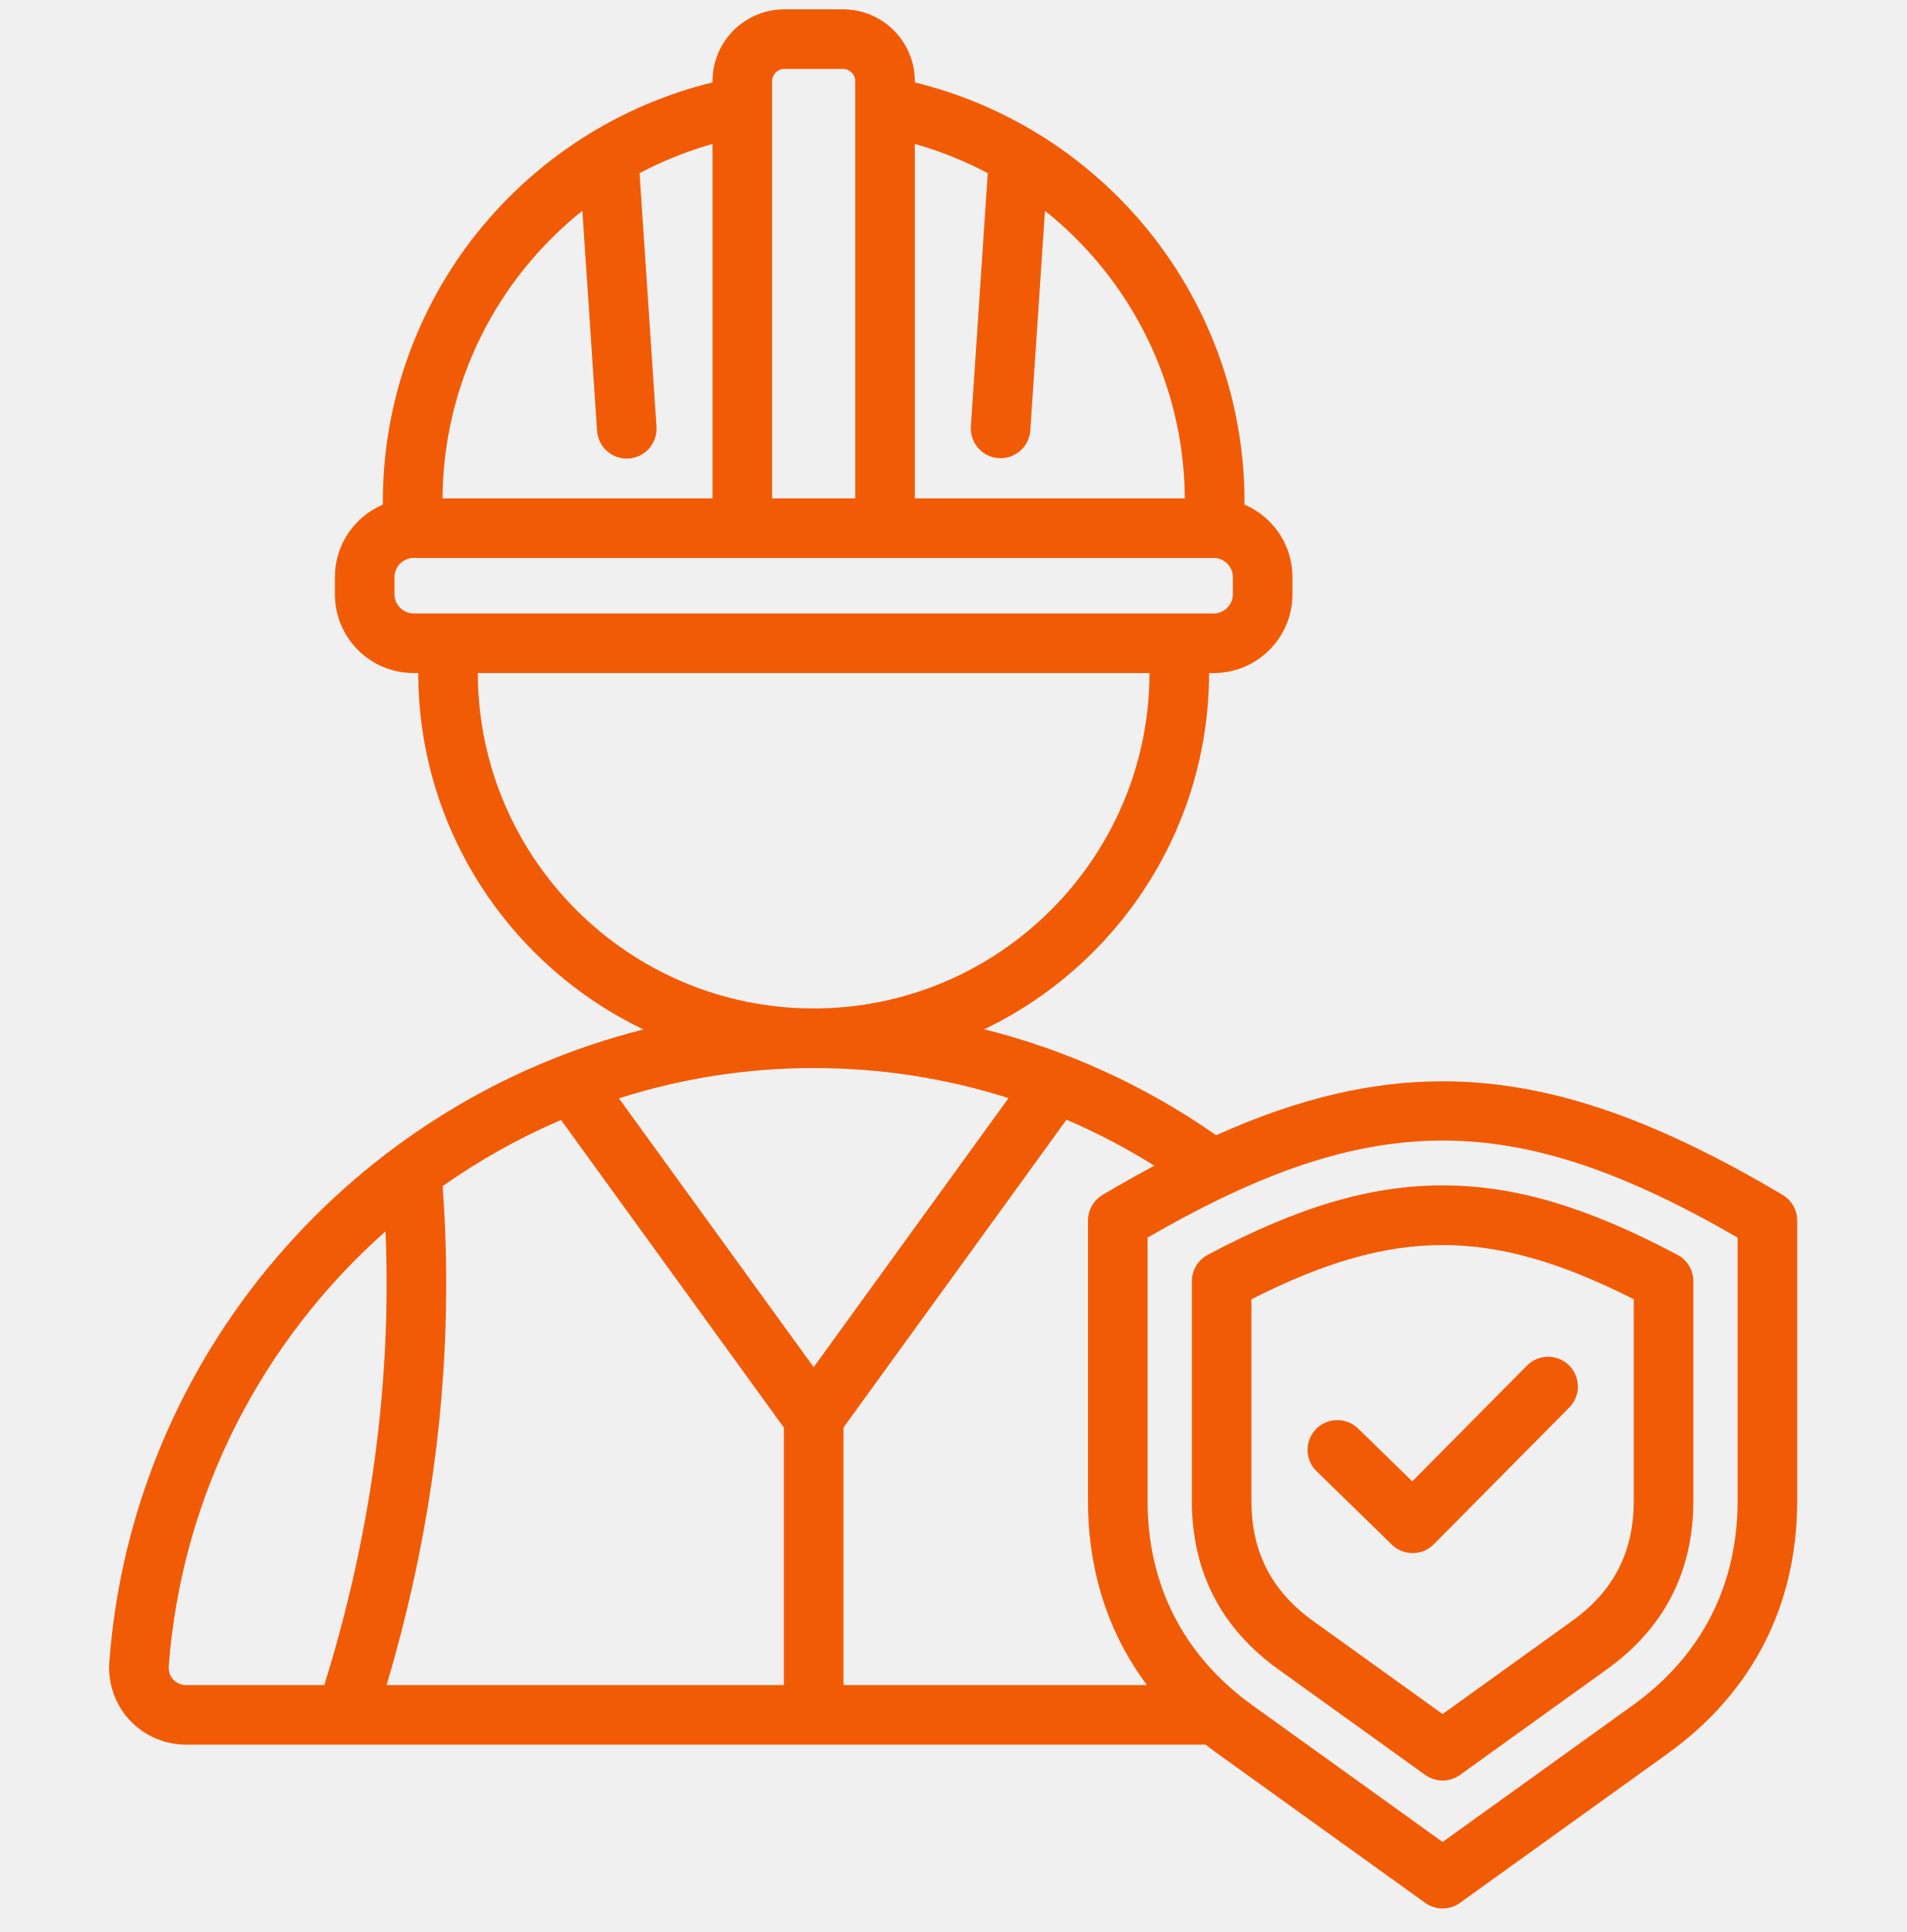
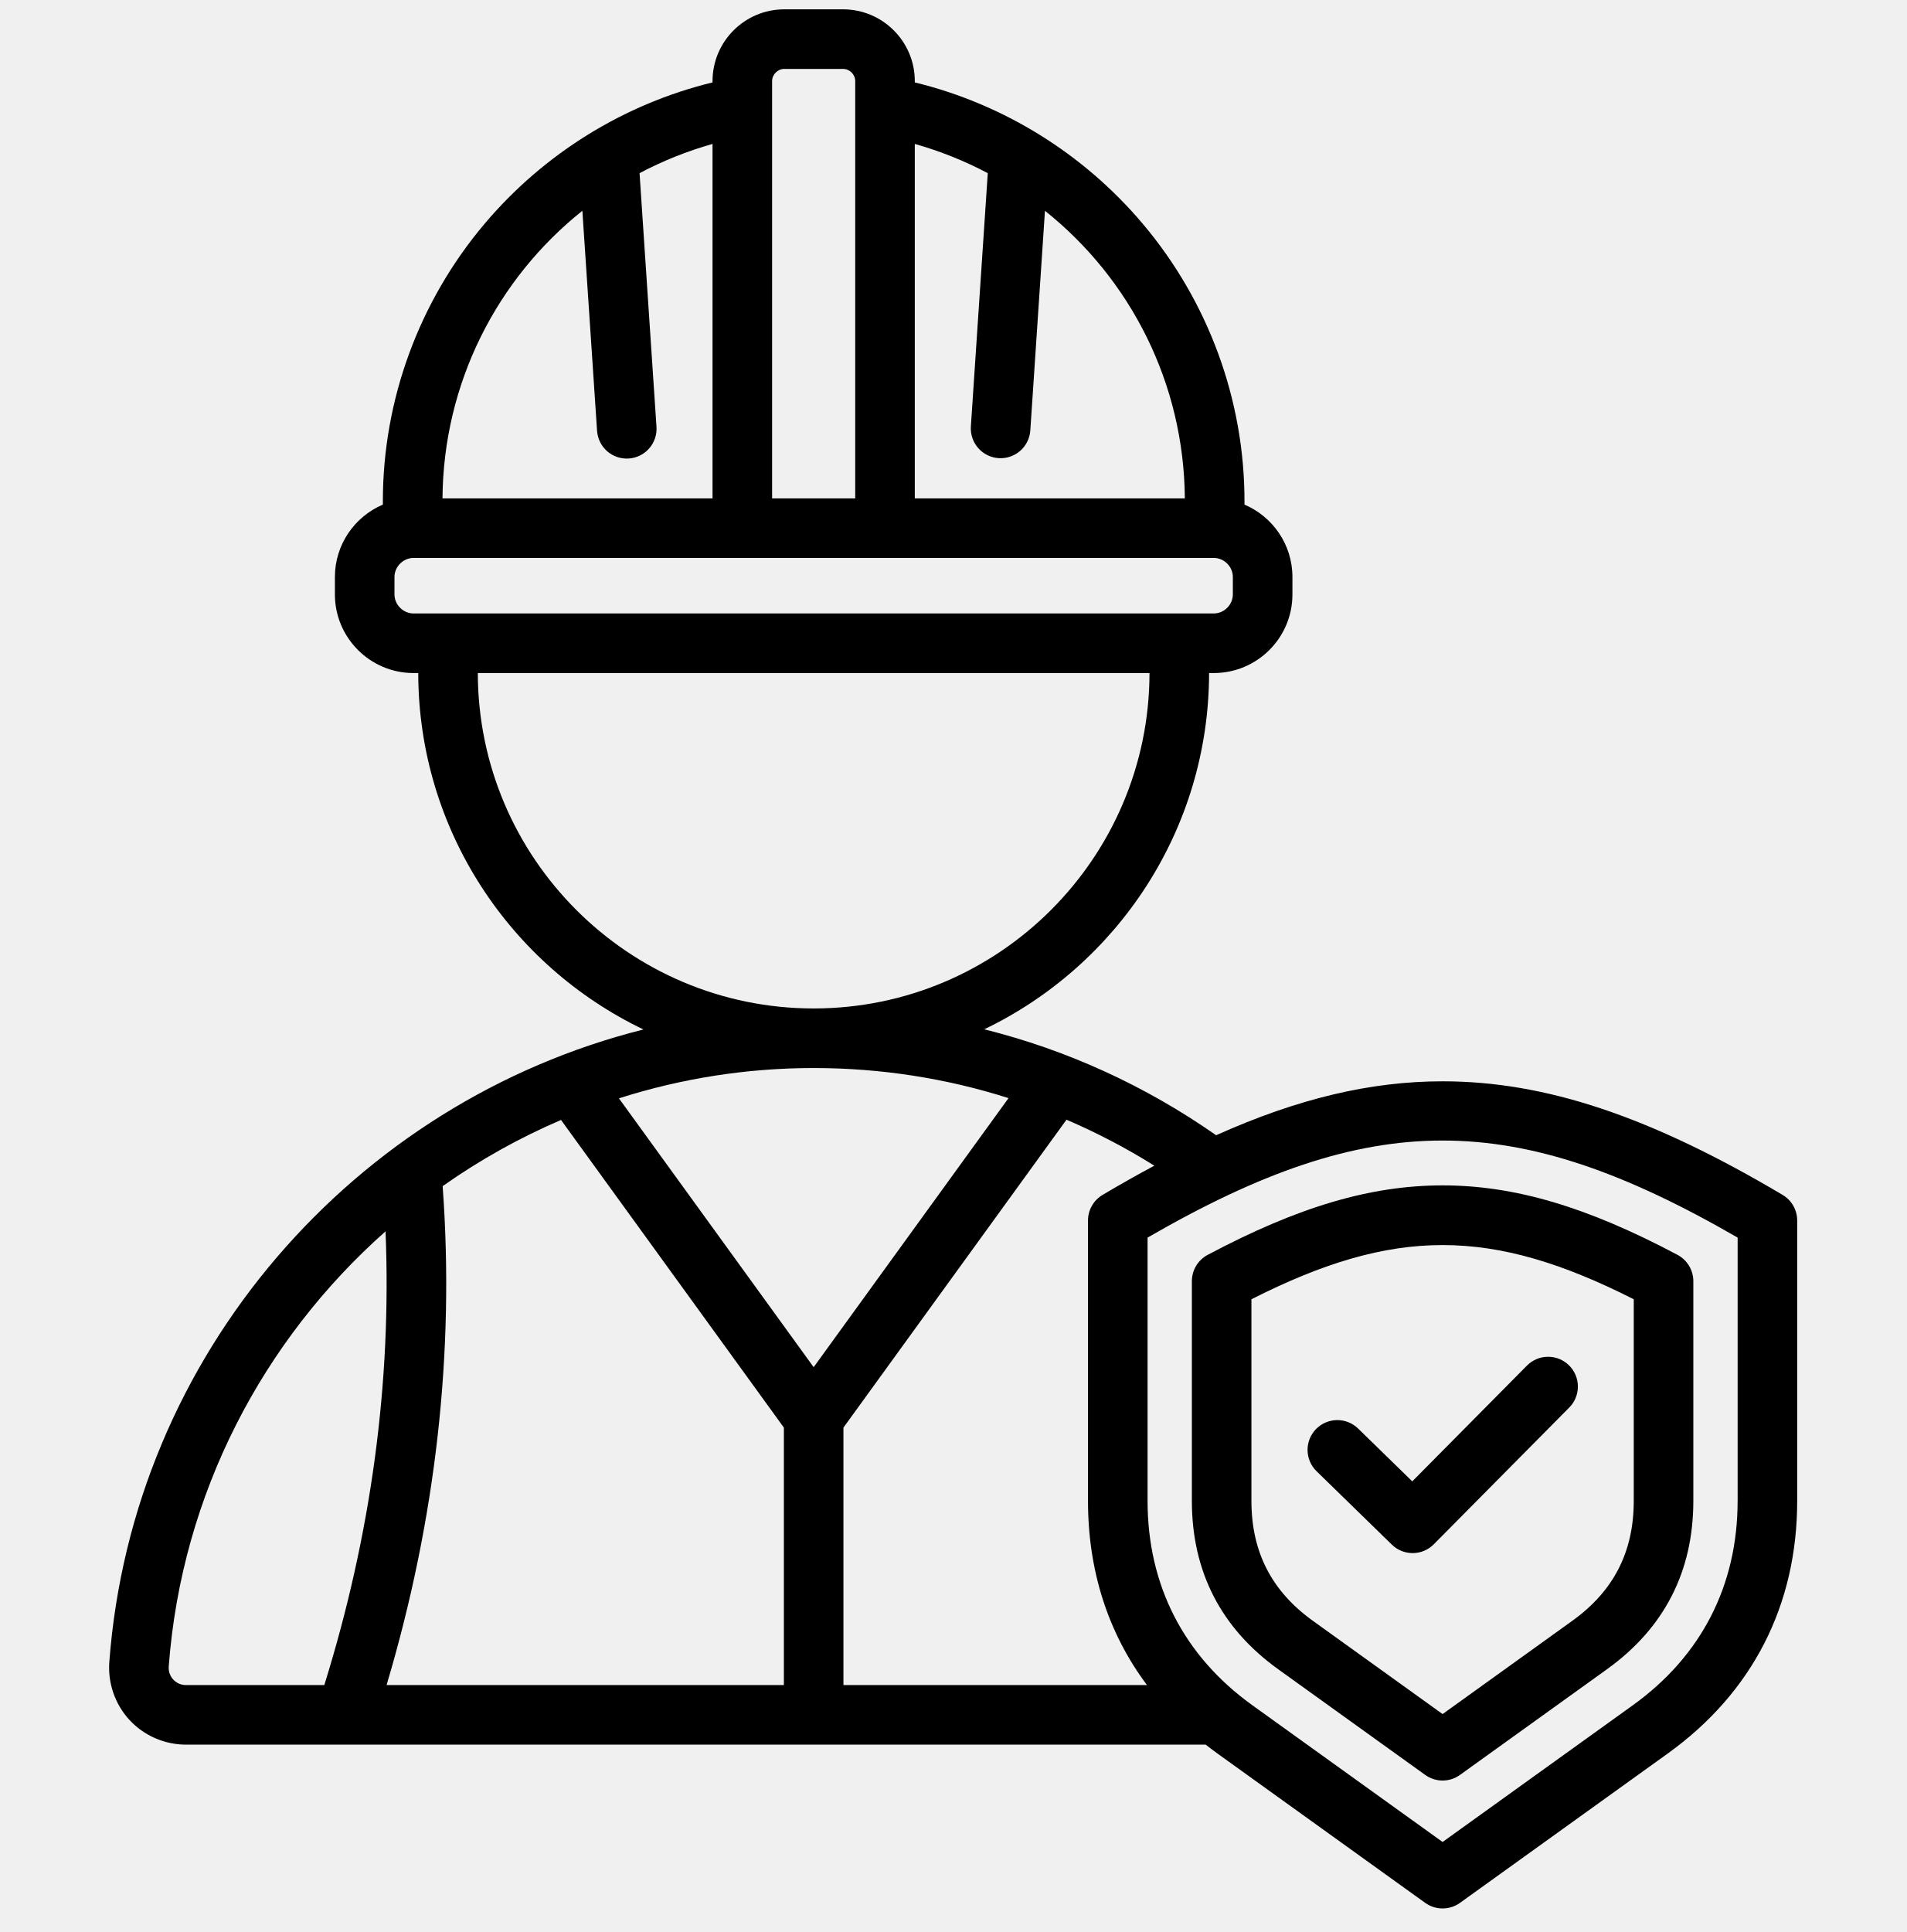
<svg xmlns="http://www.w3.org/2000/svg" width="75" height="76" viewBox="0 0 75 76" fill="none">
  <g clip-path="url(#clip0_165_17588)">
-     <path d="M70.133 47.004C64.925 43.914 60.799 42.536 56.756 42.536C53.94 42.536 51.082 43.206 47.847 44.657C45.048 42.702 41.969 41.3 38.723 40.49C43.946 37.983 47.562 32.644 47.569 26.476H47.755C49.461 26.476 50.848 25.088 50.848 23.383V22.697C50.848 21.42 50.069 20.321 48.962 19.85V19.713C48.962 15.731 47.539 11.855 44.956 8.799C42.619 6.034 39.464 4.088 35.991 3.242V3.189C35.991 1.633 34.725 0.367 33.168 0.367H30.856C29.299 0.367 28.033 1.633 28.033 3.19V3.242C24.56 4.088 21.405 6.034 19.068 8.799C16.485 11.855 15.063 15.731 15.063 19.713V19.85C13.955 20.321 13.176 21.42 13.176 22.697V23.383C13.176 25.088 14.564 26.476 16.269 26.476H16.455C16.463 32.65 20.085 37.992 25.316 40.497C13.96 43.346 5.211 53.256 4.301 65.375C4.238 66.215 4.529 67.05 5.099 67.664C5.668 68.278 6.479 68.63 7.322 68.63H47.436C47.589 68.751 47.744 68.868 47.902 68.982L56.072 74.854C56.276 75.001 56.516 75.074 56.756 75.074C56.996 75.074 57.236 75.001 57.44 74.854L65.61 68.982C68.945 66.585 70.707 63.148 70.707 59.042V48.012C70.707 47.809 70.654 47.609 70.554 47.432C70.453 47.256 70.308 47.108 70.133 47.004ZM45.126 66.287H33.184V56.158L41.959 44.046C43.156 44.56 44.311 45.164 45.415 45.855C44.728 46.223 44.049 46.606 43.379 47.004C43.204 47.108 43.059 47.256 42.959 47.432C42.858 47.609 42.805 47.809 42.805 48.012V59.042C42.805 61.795 43.599 64.247 45.126 66.287ZM32.012 53.781L24.351 43.206C26.828 42.415 29.412 42.013 32.012 42.014C34.647 42.014 37.223 42.416 39.679 43.197L32.012 53.781ZM30.84 56.158V66.287H15.209C17.151 59.769 17.893 53.177 17.415 46.66C18.872 45.632 20.433 44.759 22.072 44.056L30.84 56.158ZM38.862 6.812L38.196 16.79C38.179 17.098 38.285 17.399 38.489 17.63C38.694 17.861 38.981 18.002 39.288 18.022C39.596 18.043 39.899 17.941 40.132 17.74C40.365 17.538 40.51 17.253 40.535 16.946L41.112 8.292C44.47 10.968 46.582 15.071 46.615 19.605H35.991V5.662C36.986 5.943 37.948 6.328 38.862 6.812ZM30.856 2.711H33.168C33.428 2.711 33.647 2.93 33.647 3.19V19.605H30.377V3.19C30.377 2.93 30.596 2.711 30.856 2.711ZM22.912 8.292L23.49 16.946C23.511 17.256 23.654 17.545 23.887 17.75C24.003 17.851 24.138 17.929 24.284 17.978C24.43 18.027 24.584 18.047 24.737 18.037C24.891 18.027 25.041 17.986 25.179 17.918C25.317 17.85 25.44 17.755 25.541 17.639C25.642 17.524 25.72 17.389 25.769 17.243C25.819 17.097 25.839 16.943 25.828 16.79L25.162 6.812C26.076 6.328 27.038 5.943 28.033 5.662V19.605H17.409C17.442 15.071 19.554 10.968 22.912 8.292ZM15.52 23.383V22.697C15.52 22.291 15.863 21.948 16.269 21.948H47.755C48.161 21.948 48.504 22.291 48.504 22.697V23.383C48.504 23.789 48.161 24.132 47.755 24.132H16.269C15.863 24.132 15.52 23.789 15.52 23.383ZM18.799 26.476H45.225C45.215 33.753 39.292 39.67 32.012 39.67C24.733 39.67 18.809 33.753 18.799 26.476ZM6.817 66.07C6.687 65.93 6.624 65.746 6.639 65.55C7.149 58.744 10.361 52.697 15.168 48.438C15.412 54.37 14.605 60.36 12.759 66.287H7.322C7.126 66.287 6.946 66.21 6.817 66.07ZM68.363 59.042C68.363 62.362 66.938 65.141 64.242 67.079L56.756 72.459L49.27 67.079C46.574 65.141 45.149 62.362 45.149 59.042V48.684C53.958 43.593 59.555 43.593 68.364 48.684V59.042H68.363ZM56.756 46.63C53.923 46.63 51.073 47.473 47.514 49.363C47.326 49.463 47.169 49.612 47.059 49.794C46.95 49.977 46.892 50.185 46.892 50.398V59.042C46.892 61.816 48.034 64.044 50.287 65.663L56.072 69.821C56.277 69.968 56.516 70.042 56.756 70.042C56.996 70.042 57.236 69.968 57.44 69.821L63.225 65.663C65.478 64.044 66.621 61.816 66.621 59.042V50.398C66.621 50.185 66.563 49.977 66.453 49.794C66.344 49.612 66.186 49.463 65.999 49.363C62.439 47.473 59.589 46.63 56.756 46.63ZM64.277 59.042C64.277 61.047 63.486 62.59 61.857 63.76L56.756 67.427L51.654 63.76C50.027 62.59 49.235 61.047 49.235 59.042V51.11C54.844 48.267 58.668 48.267 64.277 51.11V59.042ZM55.563 58.273L60.075 53.719C60.294 53.498 60.591 53.373 60.902 53.372C61.213 53.37 61.511 53.492 61.732 53.711C61.953 53.93 62.078 54.227 62.079 54.538C62.081 54.849 61.959 55.148 61.74 55.368L56.41 60.748C56.301 60.858 56.172 60.945 56.029 61.005C55.886 61.065 55.733 61.095 55.578 61.095C55.272 61.095 54.978 60.976 54.76 60.762L51.787 57.864C51.569 57.647 51.445 57.351 51.443 57.043C51.441 56.735 51.56 56.438 51.775 56.217C51.991 55.996 52.284 55.869 52.593 55.863C52.901 55.857 53.199 55.973 53.423 56.186L55.563 58.273Z" fill="#F25B06" />
+     <path d="M70.133 47.004C64.925 43.914 60.799 42.536 56.756 42.536C53.94 42.536 51.082 43.206 47.847 44.657C45.048 42.702 41.969 41.3 38.723 40.49C43.946 37.983 47.562 32.644 47.569 26.476H47.755C49.461 26.476 50.848 25.088 50.848 23.383V22.697C50.848 21.42 50.069 20.321 48.962 19.85V19.713C48.962 15.731 47.539 11.855 44.956 8.799C42.619 6.034 39.464 4.088 35.991 3.242V3.189C35.991 1.633 34.725 0.367 33.168 0.367H30.856C29.299 0.367 28.033 1.633 28.033 3.19V3.242C24.56 4.088 21.405 6.034 19.068 8.799C16.485 11.855 15.063 15.731 15.063 19.713V19.85C13.955 20.321 13.176 21.42 13.176 22.697V23.383C13.176 25.088 14.564 26.476 16.269 26.476H16.455C16.463 32.65 20.085 37.992 25.316 40.497C13.96 43.346 5.211 53.256 4.301 65.375C4.238 66.215 4.529 67.05 5.099 67.664C5.668 68.278 6.479 68.63 7.322 68.63H47.436C47.589 68.751 47.744 68.868 47.902 68.982L56.072 74.854C56.276 75.001 56.516 75.074 56.756 75.074C56.996 75.074 57.236 75.001 57.44 74.854L65.61 68.982C68.945 66.585 70.707 63.148 70.707 59.042V48.012C70.707 47.809 70.654 47.609 70.554 47.432C70.453 47.256 70.308 47.108 70.133 47.004ZM45.126 66.287H33.184V56.158L41.959 44.046C43.156 44.56 44.311 45.164 45.415 45.855C44.728 46.223 44.049 46.606 43.379 47.004C43.204 47.108 43.059 47.256 42.959 47.432C42.858 47.609 42.805 47.809 42.805 48.012V59.042C42.805 61.795 43.599 64.247 45.126 66.287ZM32.012 53.781L24.351 43.206C26.828 42.415 29.412 42.013 32.012 42.014C34.647 42.014 37.223 42.416 39.679 43.197L32.012 53.781ZM30.84 56.158V66.287H15.209C17.151 59.769 17.893 53.177 17.415 46.66C18.872 45.632 20.433 44.759 22.072 44.056L30.84 56.158ZM38.862 6.812L38.196 16.79C38.179 17.098 38.285 17.399 38.489 17.63C38.694 17.861 38.981 18.002 39.288 18.022C39.596 18.043 39.899 17.941 40.132 17.74C40.365 17.538 40.51 17.253 40.535 16.946L41.112 8.292C44.47 10.968 46.582 15.071 46.615 19.605H35.991V5.662C36.986 5.943 37.948 6.328 38.862 6.812ZM30.856 2.711H33.168C33.428 2.711 33.647 2.93 33.647 3.19V19.605H30.377V3.19C30.377 2.93 30.596 2.711 30.856 2.711ZM22.912 8.292L23.49 16.946C23.511 17.256 23.654 17.545 23.887 17.75C24.003 17.851 24.138 17.929 24.284 17.978C24.43 18.027 24.584 18.047 24.737 18.037C24.891 18.027 25.041 17.986 25.179 17.918C25.317 17.85 25.44 17.755 25.541 17.639C25.642 17.524 25.72 17.389 25.769 17.243C25.819 17.097 25.839 16.943 25.828 16.79L25.162 6.812C26.076 6.328 27.038 5.943 28.033 5.662V19.605H17.409C17.442 15.071 19.554 10.968 22.912 8.292ZM15.52 23.383V22.697C15.52 22.291 15.863 21.948 16.269 21.948H47.755C48.161 21.948 48.504 22.291 48.504 22.697V23.383C48.504 23.789 48.161 24.132 47.755 24.132H16.269C15.863 24.132 15.52 23.789 15.52 23.383ZM18.799 26.476H45.225C45.215 33.753 39.292 39.67 32.012 39.67C24.733 39.67 18.809 33.753 18.799 26.476ZM6.817 66.07C6.687 65.93 6.624 65.746 6.639 65.55C7.149 58.744 10.361 52.697 15.168 48.438C15.412 54.37 14.605 60.36 12.759 66.287H7.322C7.126 66.287 6.946 66.21 6.817 66.07ZM68.363 59.042C68.363 62.362 66.938 65.141 64.242 67.079L56.756 72.459L49.27 67.079C46.574 65.141 45.149 62.362 45.149 59.042V48.684C53.958 43.593 59.555 43.593 68.364 48.684V59.042H68.363ZM56.756 46.63C53.923 46.63 51.073 47.473 47.514 49.363C47.326 49.463 47.169 49.612 47.059 49.794C46.95 49.977 46.892 50.185 46.892 50.398V59.042C46.892 61.816 48.034 64.044 50.287 65.663L56.072 69.821C56.277 69.968 56.516 70.042 56.756 70.042C56.996 70.042 57.236 69.968 57.44 69.821L63.225 65.663C65.478 64.044 66.621 61.816 66.621 59.042V50.398C66.621 50.185 66.563 49.977 66.453 49.794C66.344 49.612 66.186 49.463 65.999 49.363C62.439 47.473 59.589 46.63 56.756 46.63ZM64.277 59.042C64.277 61.047 63.486 62.59 61.857 63.76L56.756 67.427L51.654 63.76C50.027 62.59 49.235 61.047 49.235 59.042V51.11C54.844 48.267 58.668 48.267 64.277 51.11V59.042ZM55.563 58.273L60.075 53.719C60.294 53.498 60.591 53.373 60.902 53.372C61.213 53.37 61.511 53.492 61.732 53.711C61.953 53.93 62.078 54.227 62.079 54.538C62.081 54.849 61.959 55.148 61.74 55.368L56.41 60.748C56.301 60.858 56.172 60.945 56.029 61.005C55.886 61.065 55.733 61.095 55.578 61.095C55.272 61.095 54.978 60.976 54.76 60.762L51.787 57.864C51.569 57.647 51.445 57.351 51.443 57.043C51.441 56.735 51.56 56.438 51.775 56.217C51.991 55.996 52.284 55.869 52.593 55.863C52.901 55.857 53.199 55.973 53.423 56.186L55.563 58.273Z" fill="currentColor" />
  </g>
  <defs>
    <clipPath id="clip0_165_17588">
-       <rect width="75" height="75" fill="white" transform="translate(0 0.220703)" />
+       <rect width="75" height="75" fill="currentColor" transform="translate(0 0.220703)" />
    </clipPath>
  </defs>
</svg>
